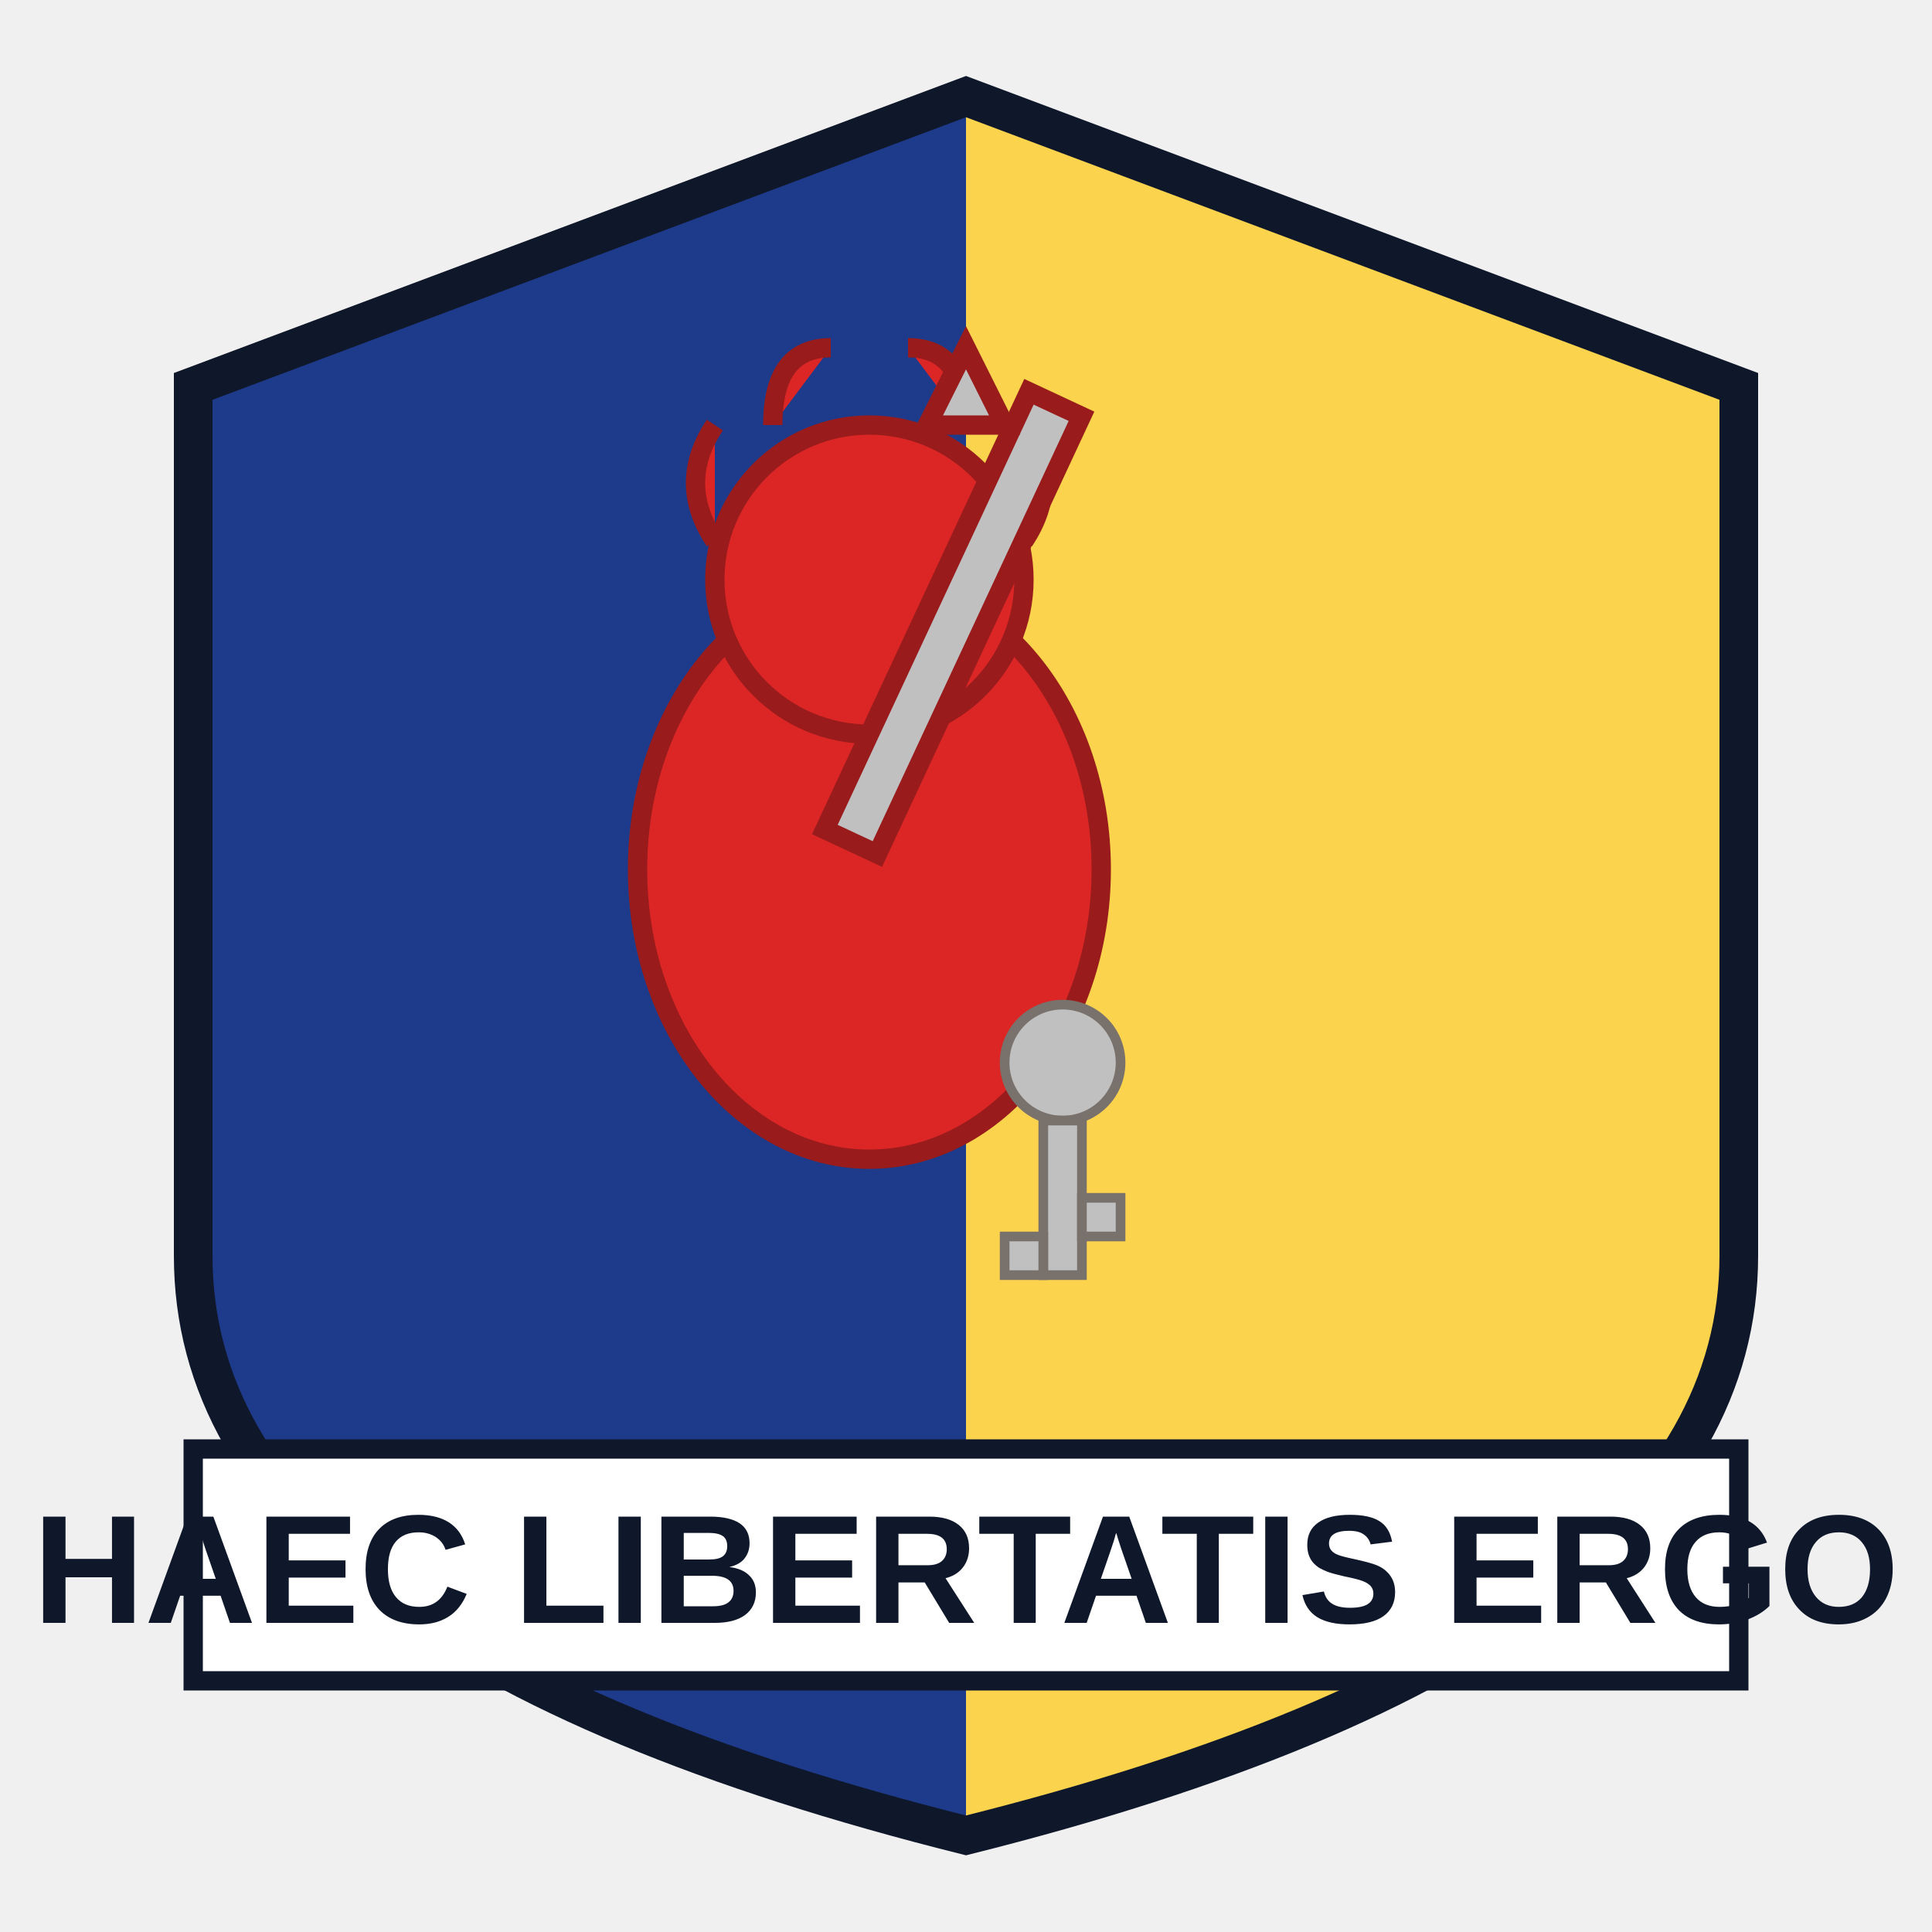
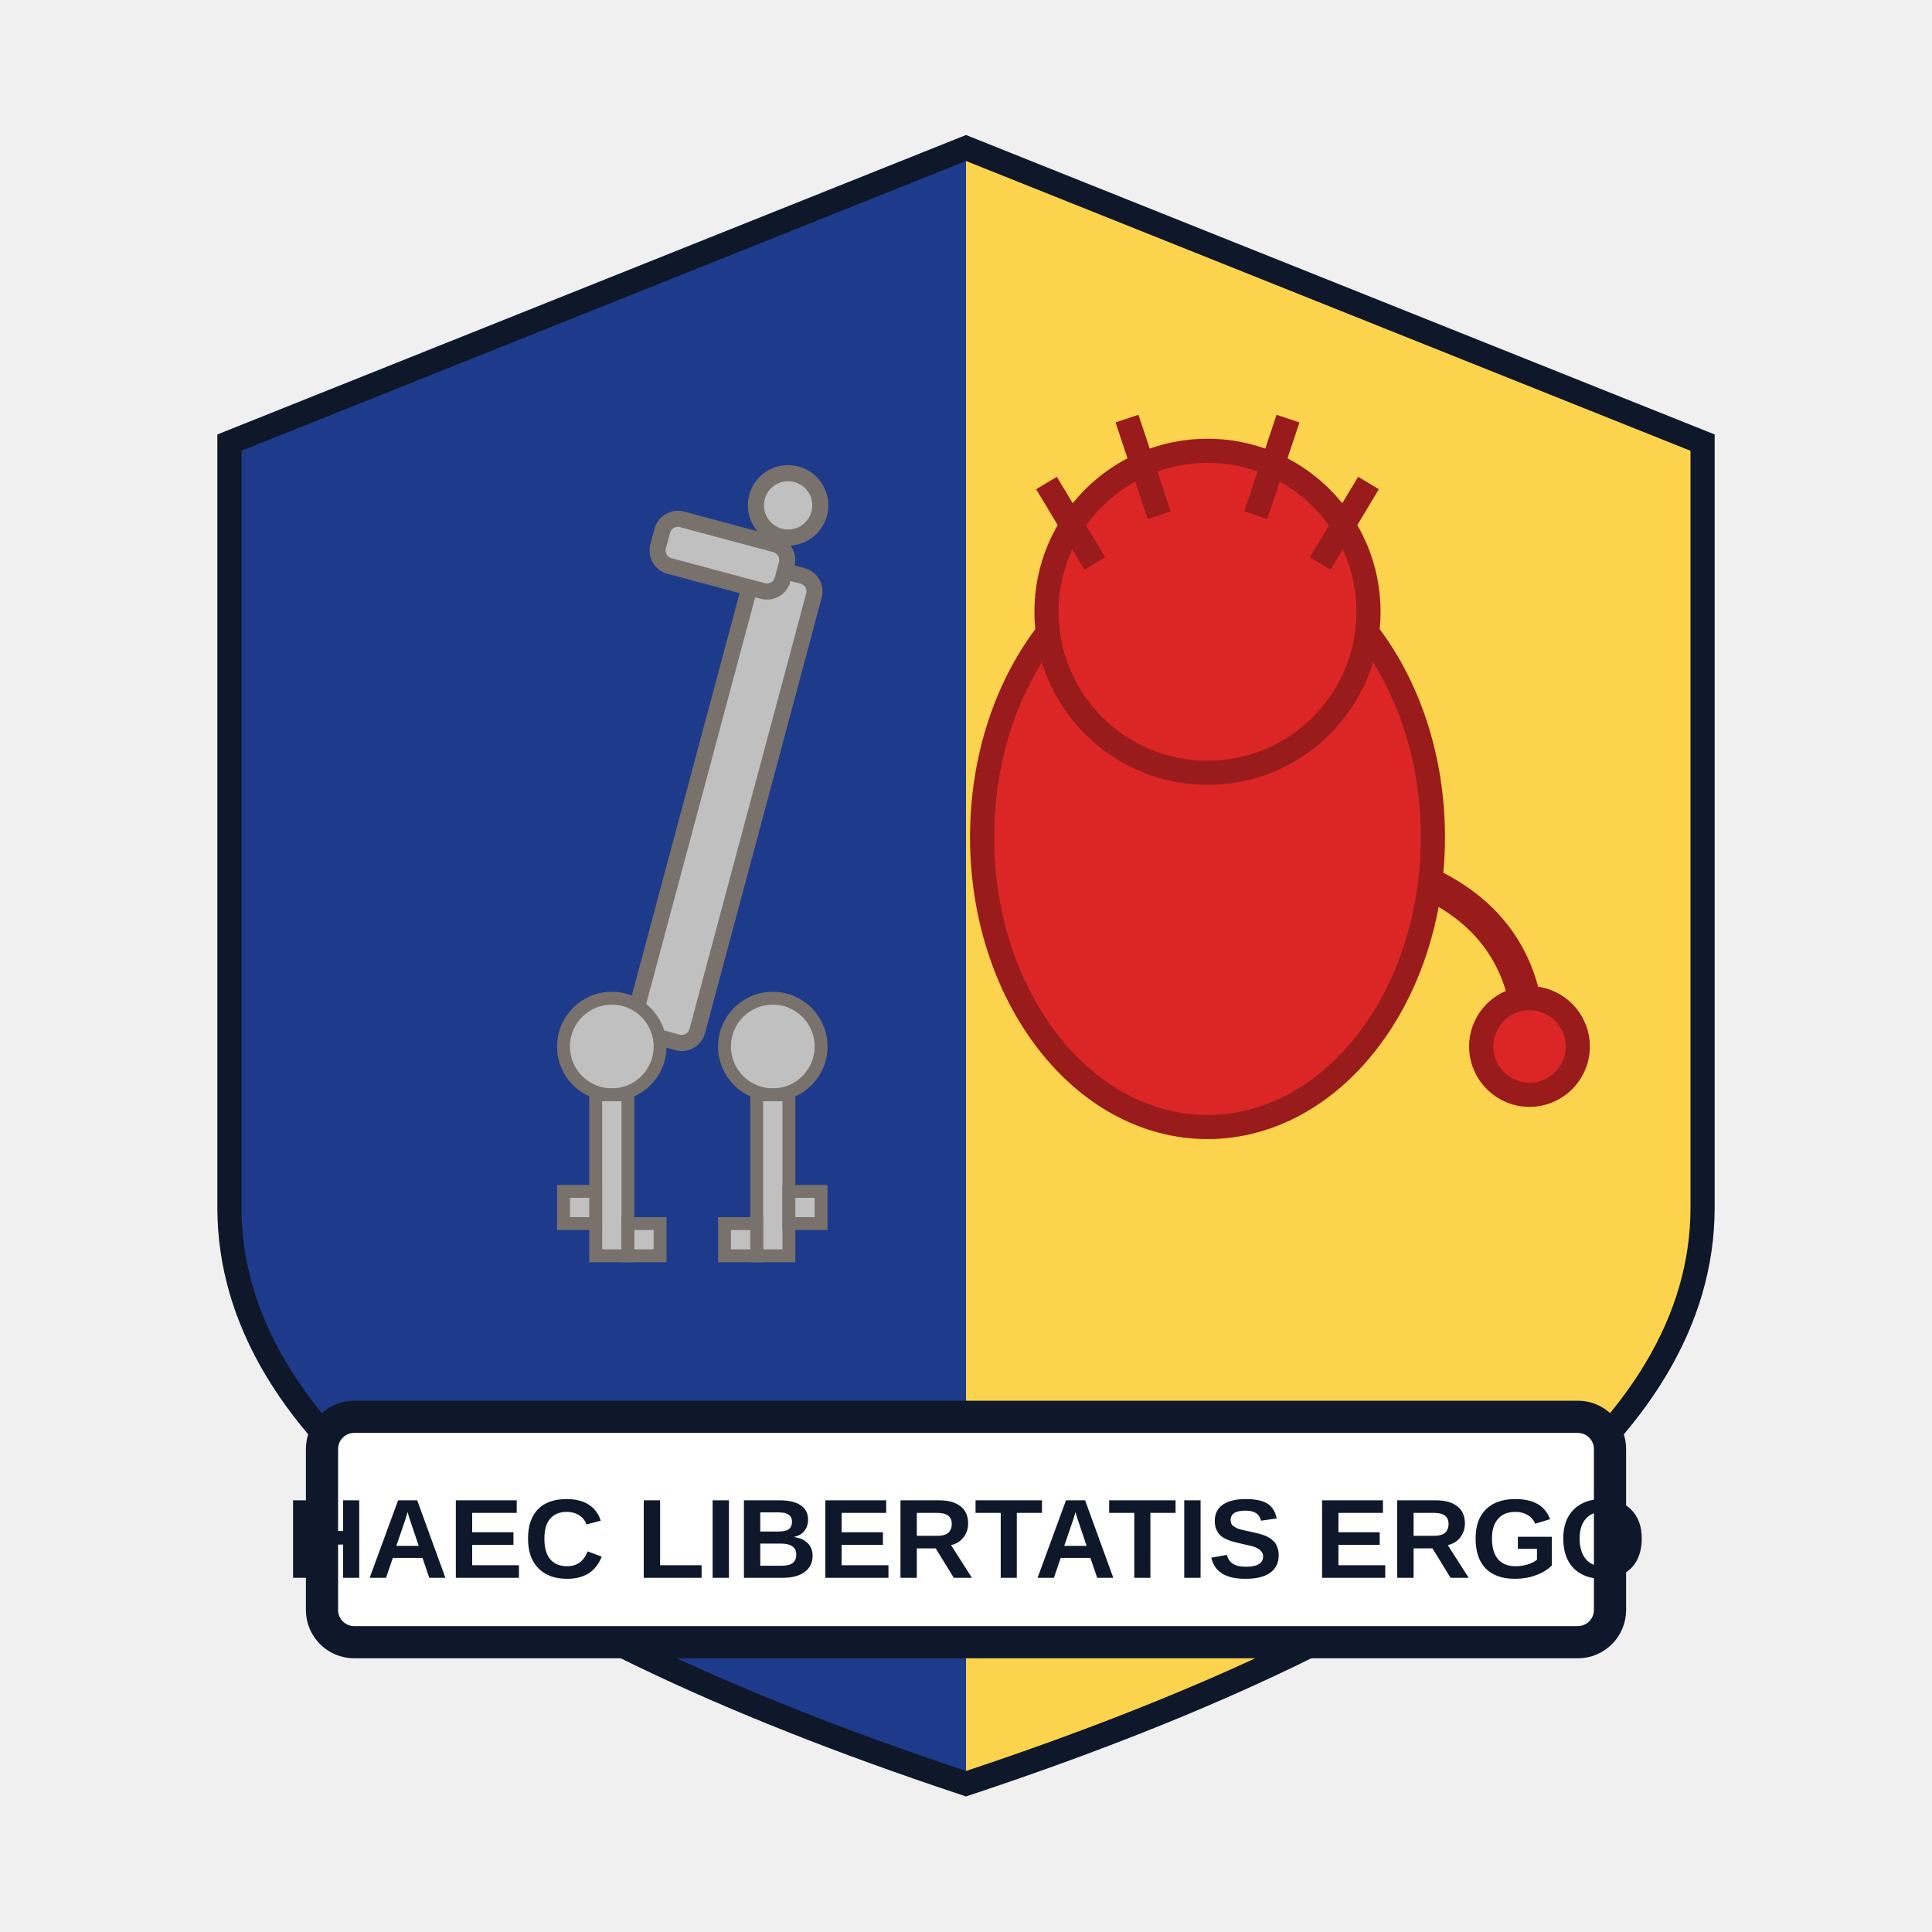
- <svg xmlns="http://www.w3.org/2000/svg" viewBox="0 0 100 100">
-   <defs>
-     <linearGradient id="navyYellow" x1="0%" y1="0%" x2="100%" y2="0%">
-       <stop offset="0%" style="stop-color:#1E3A8A;stop-opacity:1" />
-       <stop offset="50%" style="stop-color:#1E3A8A;stop-opacity:1" />
-       <stop offset="50%" style="stop-color:#FCD34D;stop-opacity:1" />
-       <stop offset="100%" style="stop-color:#FCD34D;stop-opacity:1" />
-     </linearGradient>
-   </defs>
-   <path d="M 50 5 L 90 20 L 90 65 Q 90 85 50 95 Q 10 85 10 65 L 10 20 Z" fill="url(#navyYellow)" stroke="#0F172A" stroke-width="2" />
-   <g fill="#DC2626" stroke="#991B1B" stroke-width="1">
-     <ellipse cx="45" cy="45" rx="12" ry="15" />
-     <circle cx="45" cy="30" r="8" />
-     <path d="M 37 28 Q 35 25 37 22 M 40 22 Q 40 18 43 18 M 47 18 Q 50 18 50 22 M 53 22 Q 55 25 53 28" />
-     <rect x="48" y="20" width="3" height="25" fill="#C0C0C0" transform="rotate(25 50 32)" />
-     <polygon points="50,18 48,22 52,22" fill="#C0C0C0" />
+ <svg xmlns="http://www.w3.org/2000/svg" viewBox="0 0 120 120">
+   <path d="M 60 10 L 105 28 L 105 75 Q 105 95 60 110 Q 15 95 15 75 L 15 28 Z" fill="none" stroke="#0F172A" stroke-width="3" />
+   <clipPath id="leftHalf">
+     <rect x="15" y="10" width="45" height="100" />
+   </clipPath>
+   <path d="M 60 10 L 105 28 L 105 75 Q 105 95 60 110 Q 15 95 15 75 L 15 28 Z" fill="#1E3A8A" clip-path="url(#leftHalf)" />
+   <clipPath id="rightHalf">
+     <rect x="60" y="10" width="45" height="100" />
+   </clipPath>
+   <path d="M 60 10 L 105 28 L 105 75 Q 105 95 60 110 Q 15 95 15 75 L 15 28 Z" fill="#FCD34D" clip-path="url(#rightHalf)" />
+   <g fill="#DC2626" stroke="#991B1B" stroke-width="1.5">
+     <ellipse cx="75" cy="52" rx="14" ry="18" />
+     <circle cx="75" cy="38" r="10" />
+     <path d="M 68 35 L 65 30 M 72 32 L 70 26 M 78 32 L 80 26 M 82 35 L 85 30" />
+     <path d="M 89 55 Q 95 58 95 65" stroke-width="2" fill="none" />
+     <circle cx="95" cy="65" r="3" />
  </g>
-   <g fill="#C0C0C0" stroke="#78716C" stroke-width="0.5">
-     <circle cx="55" cy="55" r="3" />
-     <rect x="54" y="58" width="2" height="8" />
-     <rect x="52" y="64" width="2" height="2" />
-     <rect x="56" y="62" width="2" height="2" />
+   <g fill="#C0C0C0" stroke="#78716C" stroke-width="1">
+     <rect x="43" y="35" width="4" height="30" rx="1" transform="rotate(15 45 50)" />
+     <rect x="41" y="33" width="8" height="3" rx="1" transform="rotate(15 45 34)" />
+     <circle cx="44" cy="31" r="2" transform="rotate(15 45 50)" />
  </g>
-   <rect x="10" y="75" width="80" height="12" fill="white" stroke="#0F172A" stroke-width="1" />
-   <text x="50" y="84" font-family="Arial, sans-serif" font-size="8" font-weight="bold" fill="#0F172A" text-anchor="middle">HAEC LIBERTATIS ERGO</text>
+   <g fill="#C0C0C0" stroke="#78716C" stroke-width="0.8">
+     <circle cx="48" cy="65" r="3" />
+     <rect x="47" y="68" width="2" height="10" />
+     <rect x="45" y="76" width="2" height="2" />
+     <rect x="49" y="74" width="2" height="2" />
+     <circle cx="38" cy="65" r="3" />
+     <rect x="37" y="68" width="2" height="10" />
+     <rect x="35" y="74" width="2" height="2" />
+     <rect x="39" y="76" width="2" height="2" />
+   </g>
+   <rect x="20" y="88" width="80" height="14" fill="white" stroke="#0F172A" stroke-width="2" rx="2" />
+   <text x="60" y="98" font-family="Arial, sans-serif" font-size="7" font-weight="bold" fill="#0F172A" text-anchor="middle">HAEC LIBERTATIS ERGO</text>
</svg>
